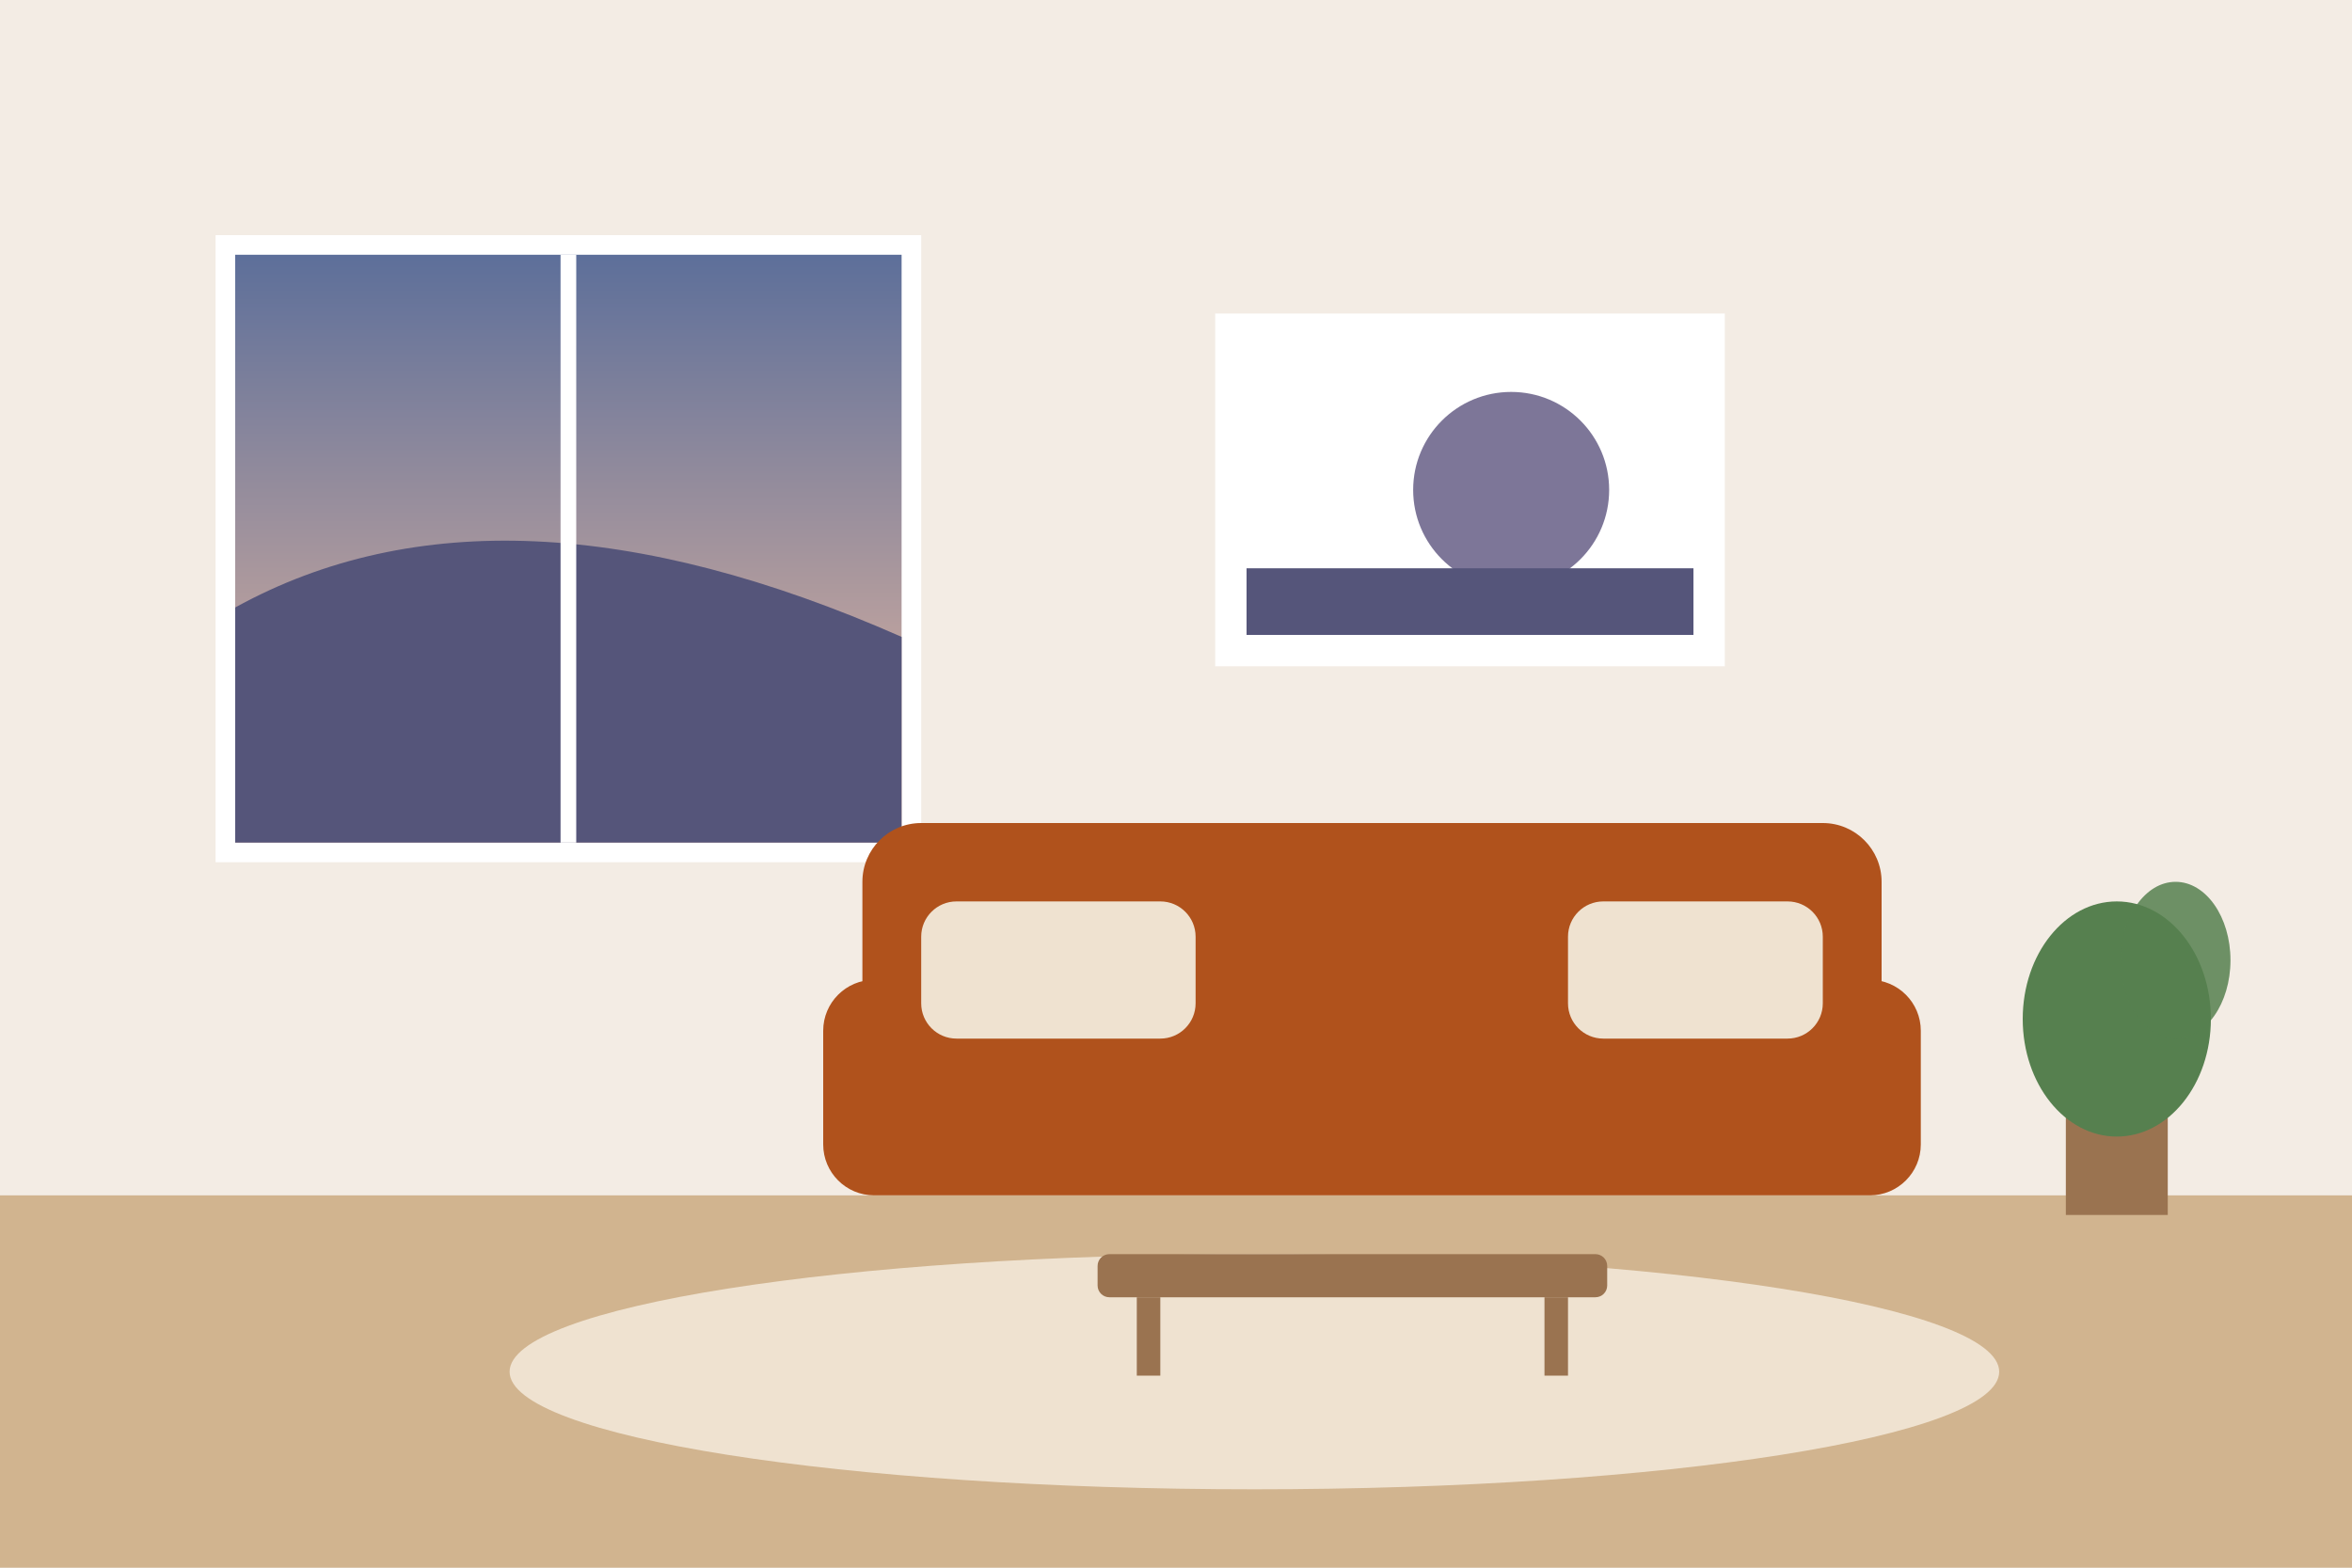
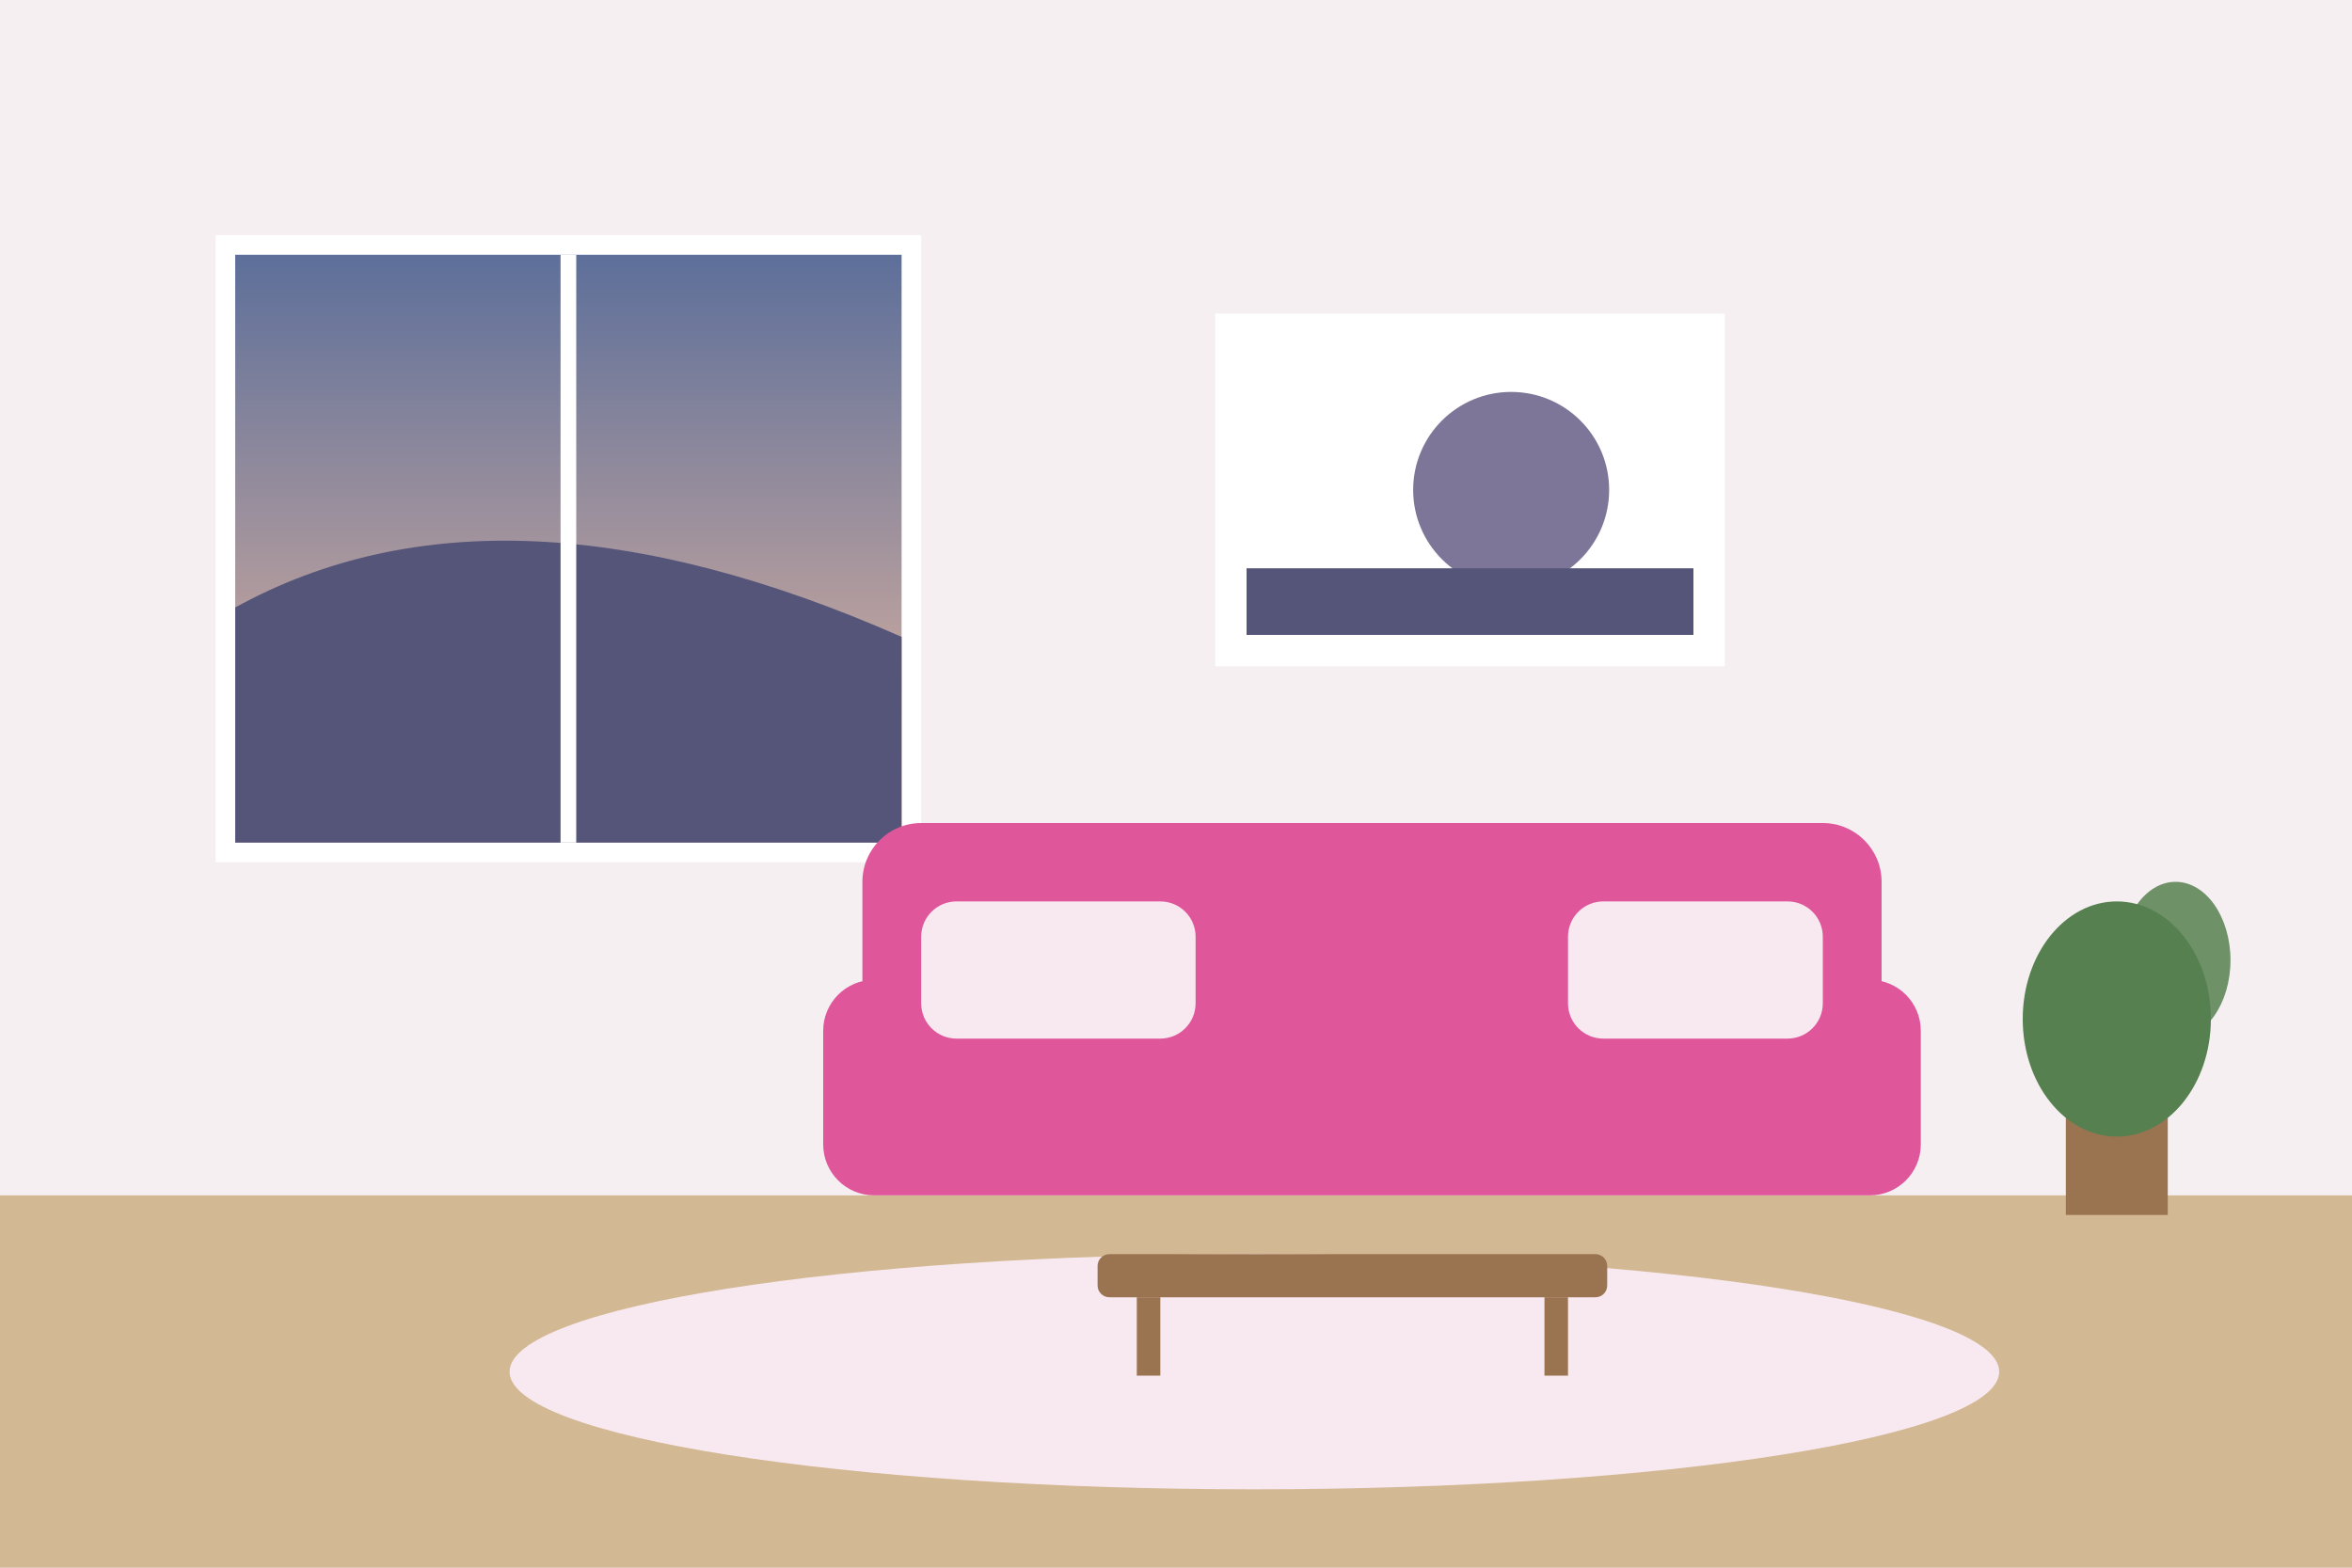
<svg xmlns="http://www.w3.org/2000/svg" viewBox="0 0 1200 800" width="1200" height="800" role="img" aria-label="Illustration of a lounge scene (Wayfare demo artwork)">
  <defs>
    <linearGradient id="sky" x1="0" y1="0" x2="0" y2="1">
      <stop offset="0" stop-color="#5d6f9a" />
      <stop offset="1" stop-color="#e9b9a0" />
    </linearGradient>
    <linearGradient id="sea" x1="0" y1="0" x2="0" y2="1">
      <stop offset="0" stop-color="#3f7fa6" />
      <stop offset="1" stop-color="#1f5a80" />
    </linearGradient>
  </defs>
-   <rect width="1200" height="800" fill="#f3ece4" />
-   <rect y="610" width="1200" height="190" fill="#d1b48f" />
+   <rect width="1200" height="800" fill="#f5eff2" />
+   <rect y="610" width="1200" height="190" fill="#d3b894" />
  <rect x="110" y="120" width="360" height="320" fill="#ffffff" />
  <rect x="120" y="130" width="340" height="300" fill="url(#sky)" />
  <path d="M120 430 L120 310 Q 256 235 460 325 L460 430 Z" fill="#55557a" />
  <rect x="286" y="130" width="8" height="300" fill="#ffffff" />
-   <ellipse cx="640" cy="700" rx="380" ry="60" fill="#efe2d0" />
-   <rect x="440" y="420" width="520" height="140" rx="30" fill="#b0521c" />
-   <rect x="420" y="500" width="560" height="110" rx="26" fill="#b0521c" />
-   <rect x="470" y="460" width="140" height="70" rx="18" fill="#efe2d0" />
-   <rect x="800" y="460" width="130" height="70" rx="18" fill="#efe2d0" />
+   <ellipse cx="640" cy="700" rx="380" ry="60" fill="#f8e9f0" />
+   <rect x="440" y="420" width="520" height="140" rx="30" fill="#e0569b" />
+   <rect x="420" y="500" width="560" height="110" rx="26" fill="#e0569b" />
+   <rect x="470" y="460" width="140" height="70" rx="18" fill="#f8e9f0" />
+   <rect x="800" y="460" width="130" height="70" rx="18" fill="#f8e9f0" />
  <rect x="560" y="640" width="260" height="22" rx="6" fill="#9a7350" />
  <rect x="580" y="662" width="12" height="40" fill="#9a7350" />
  <rect x="788" y="662" width="12" height="40" fill="#9a7350" />
  <rect x="620" y="160" width="260" height="180" fill="#ffffff" />
  <circle cx="771" cy="250" r="50" fill="#7d7698" />
  <rect x="636" y="290" width="228" height="34" fill="#55557a" />
  <rect x="1054" y="560" width="52" height="60" fill="#9a7350" />
  <ellipse cx="1080" cy="520" rx="48" ry="60" fill="#56804f" />
  <ellipse cx="1110" cy="490" rx="28" ry="40" fill="#56804f" opacity="0.85" />
</svg>
